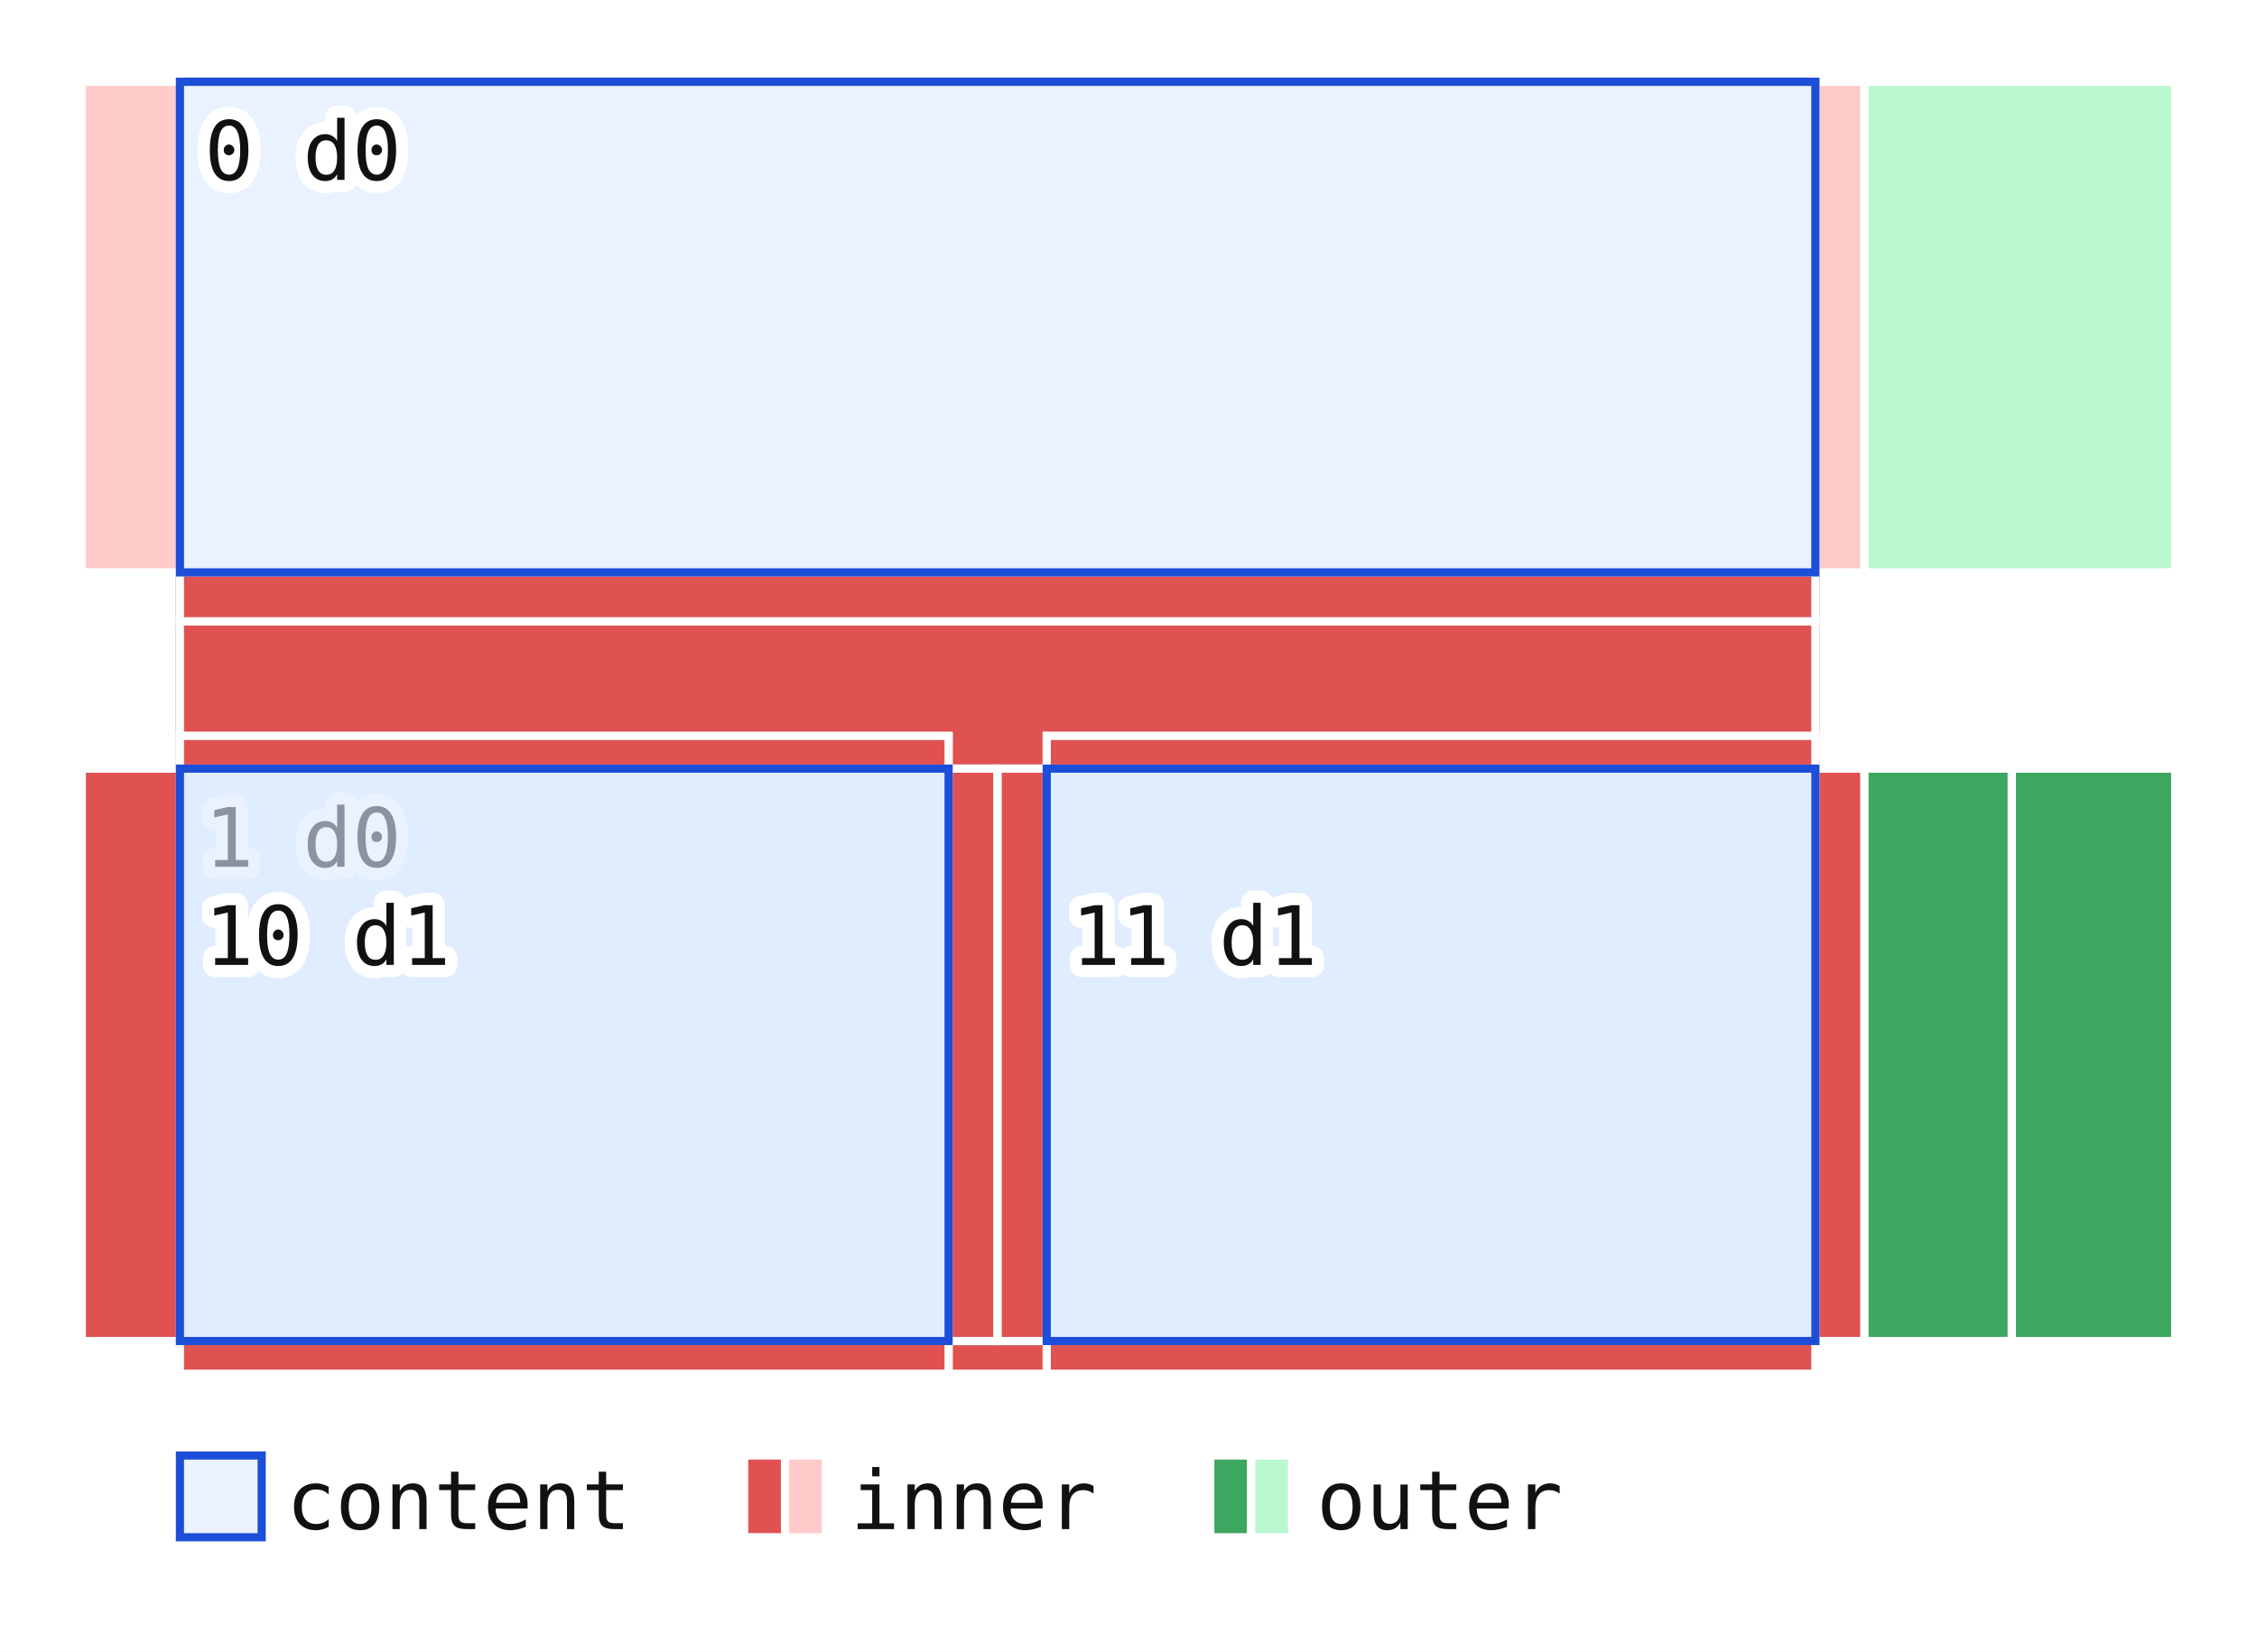
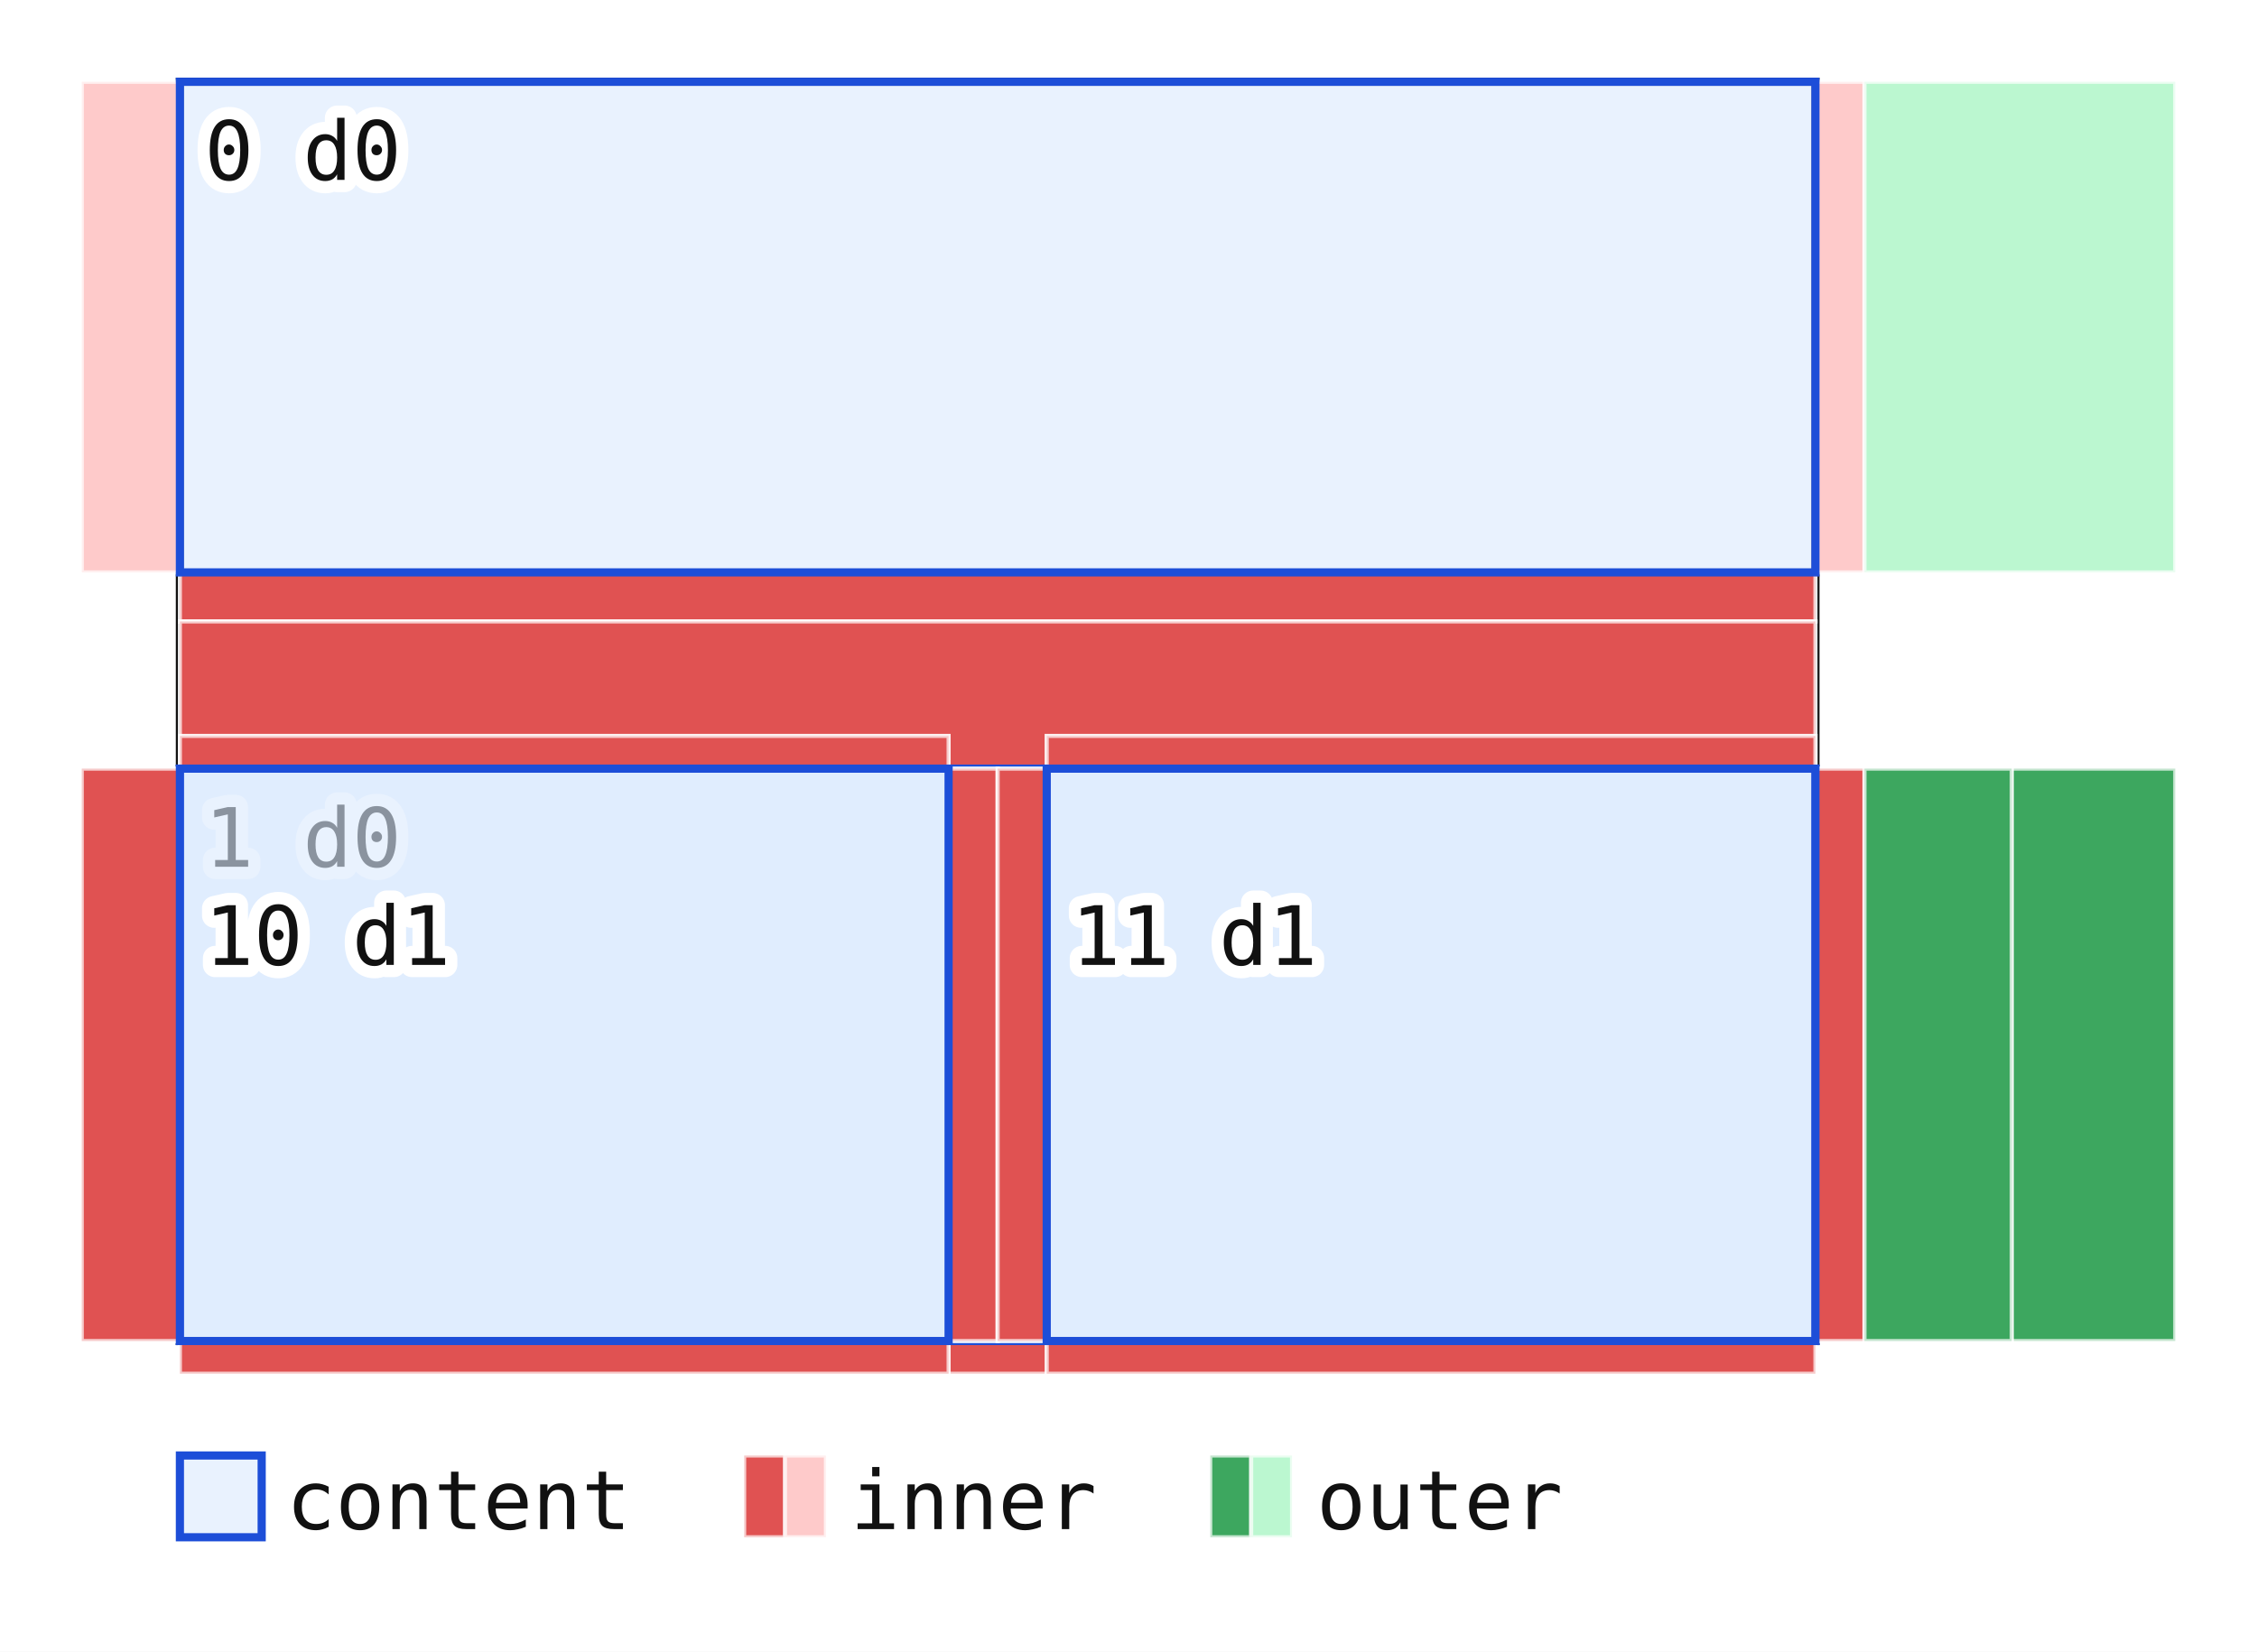
<svg xmlns="http://www.w3.org/2000/svg" viewBox="-22 -10 276 202" font-family="monospace" font-size="10">
  <rect x="-22" y="-10" width="276" height="202" fill="#ffffff" />
  <rect x="0" y="0" width="200" height="154" fill="none" stroke="#111111" stroke-width="1" />
-   <rect x="200" y="0" width="6" height="60" fill="#fecaca" stroke="#ffffff" stroke-width="1" />
-   <rect x="206" y="0" width="38" height="60" fill="#bbf7d0" stroke="#ffffff" stroke-width="1" />
-   <rect x="0" y="60" width="200" height="6" fill="#fecaca" stroke="#ffffff" stroke-width="1" />
-   <rect x="0" y="60" width="200" height="6" fill="#e05252" stroke="#ffffff" stroke-width="1" />
-   <rect x="-12" y="0" width="12" height="60" fill="#fecaca" stroke="#ffffff" stroke-width="1" />
+   <rect x="200" y="0" width="6" height="60" fill="#fecaca" stroke="#ffffff" stroke-width="0.5" stroke-opacity="0.7" />
+   <rect x="206" y="0" width="38" height="60" fill="#bbf7d0" stroke="#ffffff" stroke-width="0.5" stroke-opacity="0.7" />
+   <rect x="0" y="60" width="200" height="6" fill="#fecaca" stroke="#ffffff" stroke-width="0.5" stroke-opacity="0.7" />
+   <rect x="0" y="60" width="200" height="6" fill="#e05252" stroke="#ffffff" stroke-width="0.5" stroke-opacity="0.7" />
+   <rect x="-12" y="0" width="12" height="60" fill="#fecaca" stroke="#ffffff" stroke-width="0.5" stroke-opacity="0.7" />
  <rect x="0" y="0" width="200" height="60" fill="#dbeafe" fill-opacity="0.6" stroke="#1d4ed8" />
  <text x="3" y="12" fill="#111111" stroke="#ffffff" stroke-width="3" stroke-linejoin="round" paint-order="stroke">0 d0</text>
-   <rect x="0" y="66" width="200" height="18" fill="#fecaca" stroke="#ffffff" stroke-width="1" />
-   <rect x="0" y="66" width="200" height="18" fill="#e05252" stroke="#ffffff" stroke-width="1" />
-   <rect x="200" y="84" width="6" height="70" fill="#fecaca" stroke="#ffffff" stroke-width="1" />
-   <rect x="206" y="84" width="38" height="70" fill="#bbf7d0" stroke="#ffffff" stroke-width="1" />
-   <rect x="200" y="84" width="6" height="70" fill="#e05252" stroke="#ffffff" stroke-width="1" />
-   <rect x="206" y="84" width="38" height="70" fill="#3da75f" stroke="#ffffff" stroke-width="1" />
-   <rect x="0" y="154" width="200" height="4" fill="#fecaca" stroke="#ffffff" stroke-width="1" />
-   <rect x="0" y="154" width="200" height="4" fill="#e05252" stroke="#ffffff" stroke-width="1" />
-   <rect x="-12" y="84" width="12" height="70" fill="#fecaca" stroke="#ffffff" stroke-width="1" />
-   <rect x="-12" y="84" width="12" height="70" fill="#e05252" stroke="#ffffff" stroke-width="1" />
+   <rect x="0" y="66" width="200" height="18" fill="#fecaca" stroke="#ffffff" stroke-width="0.5" stroke-opacity="0.7" />
+   <rect x="0" y="66" width="200" height="18" fill="#e05252" stroke="#ffffff" stroke-width="0.5" stroke-opacity="0.7" />
+   <rect x="200" y="84" width="6" height="70" fill="#fecaca" stroke="#ffffff" stroke-width="0.5" stroke-opacity="0.7" />
+   <rect x="206" y="84" width="38" height="70" fill="#bbf7d0" stroke="#ffffff" stroke-width="0.5" stroke-opacity="0.7" />
+   <rect x="200" y="84" width="6" height="70" fill="#e05252" stroke="#ffffff" stroke-width="0.5" stroke-opacity="0.7" />
+   <rect x="206" y="84" width="38" height="70" fill="#3da75f" stroke="#ffffff" stroke-width="0.5" stroke-opacity="0.7" />
+   <rect x="0" y="154" width="200" height="4" fill="#fecaca" stroke="#ffffff" stroke-width="0.5" stroke-opacity="0.7" />
+   <rect x="0" y="154" width="200" height="4" fill="#e05252" stroke="#ffffff" stroke-width="0.5" stroke-opacity="0.7" />
+   <rect x="-12" y="84" width="12" height="70" fill="#fecaca" stroke="#ffffff" stroke-width="0.5" stroke-opacity="0.7" />
+   <rect x="-12" y="84" width="12" height="70" fill="#e05252" stroke="#ffffff" stroke-width="0.5" stroke-opacity="0.7" />
  <rect x="0" y="84" width="200" height="70" fill="#dbeafe" fill-opacity="0.6" stroke="#1d4ed8" />
  <text x="3" y="96" fill="#111111" stroke="#ffffff" stroke-width="3" stroke-linejoin="round" paint-order="stroke">1 d0</text>
-   <rect x="0" y="80" width="94" height="4" fill="#fecaca" stroke="#ffffff" stroke-width="1" />
-   <rect x="0" y="80" width="94" height="4" fill="#e05252" stroke="#ffffff" stroke-width="1" />
-   <rect x="94" y="84" width="6" height="70" fill="#fecaca" stroke="#ffffff" stroke-width="1" />
-   <rect x="94" y="84" width="6" height="70" fill="#e05252" stroke="#ffffff" stroke-width="1" />
-   <rect x="0" y="154" width="94" height="4" fill="#fecaca" stroke="#ffffff" stroke-width="1" />
-   <rect x="0" y="154" width="94" height="4" fill="#e05252" stroke="#ffffff" stroke-width="1" />
-   <rect x="-12" y="84" width="12" height="70" fill="#fecaca" stroke="#ffffff" stroke-width="1" />
-   <rect x="-12" y="84" width="12" height="70" fill="#e05252" stroke="#ffffff" stroke-width="1" />
+   <rect x="0" y="80" width="94" height="4" fill="#fecaca" stroke="#ffffff" stroke-width="0.5" stroke-opacity="0.7" />
+   <rect x="0" y="80" width="94" height="4" fill="#e05252" stroke="#ffffff" stroke-width="0.5" stroke-opacity="0.7" />
+   <rect x="94" y="84" width="6" height="70" fill="#fecaca" stroke="#ffffff" stroke-width="0.5" stroke-opacity="0.7" />
+   <rect x="94" y="84" width="6" height="70" fill="#e05252" stroke="#ffffff" stroke-width="0.5" stroke-opacity="0.7" />
+   <rect x="0" y="154" width="94" height="4" fill="#fecaca" stroke="#ffffff" stroke-width="0.5" stroke-opacity="0.7" />
+   <rect x="0" y="154" width="94" height="4" fill="#e05252" stroke="#ffffff" stroke-width="0.5" stroke-opacity="0.7" />
+   <rect x="-12" y="84" width="12" height="70" fill="#fecaca" stroke="#ffffff" stroke-width="0.5" stroke-opacity="0.7" />
+   <rect x="-12" y="84" width="12" height="70" fill="#e05252" stroke="#ffffff" stroke-width="0.5" stroke-opacity="0.7" />
  <rect x="0" y="84" width="94" height="70" fill="#dbeafe" fill-opacity="0.6" stroke="#1d4ed8" />
  <text x="3" y="108" fill="#111111" stroke="#ffffff" stroke-width="3" stroke-linejoin="round" paint-order="stroke">10 d1</text>
-   <rect x="106" y="80" width="94" height="4" fill="#fecaca" stroke="#ffffff" stroke-width="1" />
-   <rect x="106" y="80" width="94" height="4" fill="#e05252" stroke="#ffffff" stroke-width="1" />
-   <rect x="200" y="84" width="6" height="70" fill="#fecaca" stroke="#ffffff" stroke-width="1" />
-   <rect x="206" y="84" width="18" height="70" fill="#bbf7d0" stroke="#ffffff" stroke-width="1" />
-   <rect x="200" y="84" width="6" height="70" fill="#e05252" stroke="#ffffff" stroke-width="1" />
-   <rect x="206" y="84" width="18" height="70" fill="#3da75f" stroke="#ffffff" stroke-width="1" />
-   <rect x="106" y="154" width="94" height="4" fill="#fecaca" stroke="#ffffff" stroke-width="1" />
-   <rect x="106" y="154" width="94" height="4" fill="#e05252" stroke="#ffffff" stroke-width="1" />
-   <rect x="100" y="84" width="6" height="70" fill="#fecaca" stroke="#ffffff" stroke-width="1" />
-   <rect x="100" y="84" width="6" height="70" fill="#e05252" stroke="#ffffff" stroke-width="1" />
+   <rect x="106" y="80" width="94" height="4" fill="#fecaca" stroke="#ffffff" stroke-width="0.5" stroke-opacity="0.7" />
+   <rect x="106" y="80" width="94" height="4" fill="#e05252" stroke="#ffffff" stroke-width="0.5" stroke-opacity="0.7" />
+   <rect x="200" y="84" width="6" height="70" fill="#fecaca" stroke="#ffffff" stroke-width="0.5" stroke-opacity="0.7" />
+   <rect x="206" y="84" width="18" height="70" fill="#bbf7d0" stroke="#ffffff" stroke-width="0.5" stroke-opacity="0.7" />
+   <rect x="200" y="84" width="6" height="70" fill="#e05252" stroke="#ffffff" stroke-width="0.5" stroke-opacity="0.7" />
+   <rect x="206" y="84" width="18" height="70" fill="#3da75f" stroke="#ffffff" stroke-width="0.5" stroke-opacity="0.7" />
+   <rect x="106" y="154" width="94" height="4" fill="#fecaca" stroke="#ffffff" stroke-width="0.5" stroke-opacity="0.7" />
+   <rect x="106" y="154" width="94" height="4" fill="#e05252" stroke="#ffffff" stroke-width="0.5" stroke-opacity="0.7" />
+   <rect x="100" y="84" width="6" height="70" fill="#fecaca" stroke="#ffffff" stroke-width="0.5" stroke-opacity="0.7" />
+   <rect x="100" y="84" width="6" height="70" fill="#e05252" stroke="#ffffff" stroke-width="0.5" stroke-opacity="0.7" />
  <rect x="106" y="84" width="94" height="70" fill="#dbeafe" fill-opacity="0.6" stroke="#1d4ed8" />
  <text x="109" y="108" fill="#111111" stroke="#ffffff" stroke-width="3" stroke-linejoin="round" paint-order="stroke">11 d1</text>
  <rect x="0" y="168" width="10" height="10" fill="#dbeafe" fill-opacity="0.6" stroke="#1d4ed8" />
  <text x="13" y="177" fill="#111111" stroke="#ffffff" stroke-width="3" stroke-linejoin="round" paint-order="stroke">content</text>
-   <rect x="69" y="168" width="5" height="10" fill="#e05252" stroke="#ffffff" stroke-width="1" />
-   <rect x="74" y="168" width="5" height="10" fill="#fecaca" stroke="#ffffff" stroke-width="1" />
+   <rect x="69" y="168" width="5" height="10" fill="#e05252" stroke="#ffffff" stroke-width="0.5" stroke-opacity="0.7" />
+   <rect x="74" y="168" width="5" height="10" fill="#fecaca" stroke="#ffffff" stroke-width="0.5" stroke-opacity="0.7" />
  <text x="82" y="177" fill="#111111" stroke="#ffffff" stroke-width="3" stroke-linejoin="round" paint-order="stroke">inner</text>
-   <rect x="126" y="168" width="5" height="10" fill="#3da75f" stroke="#ffffff" stroke-width="1" />
-   <rect x="131" y="168" width="5" height="10" fill="#bbf7d0" stroke="#ffffff" stroke-width="1" />
+   <rect x="126" y="168" width="5" height="10" fill="#3da75f" stroke="#ffffff" stroke-width="0.5" stroke-opacity="0.7" />
+   <rect x="131" y="168" width="5" height="10" fill="#bbf7d0" stroke="#ffffff" stroke-width="0.5" stroke-opacity="0.7" />
  <text x="139" y="177" fill="#111111" stroke="#ffffff" stroke-width="3" stroke-linejoin="round" paint-order="stroke">outer</text>
</svg>
